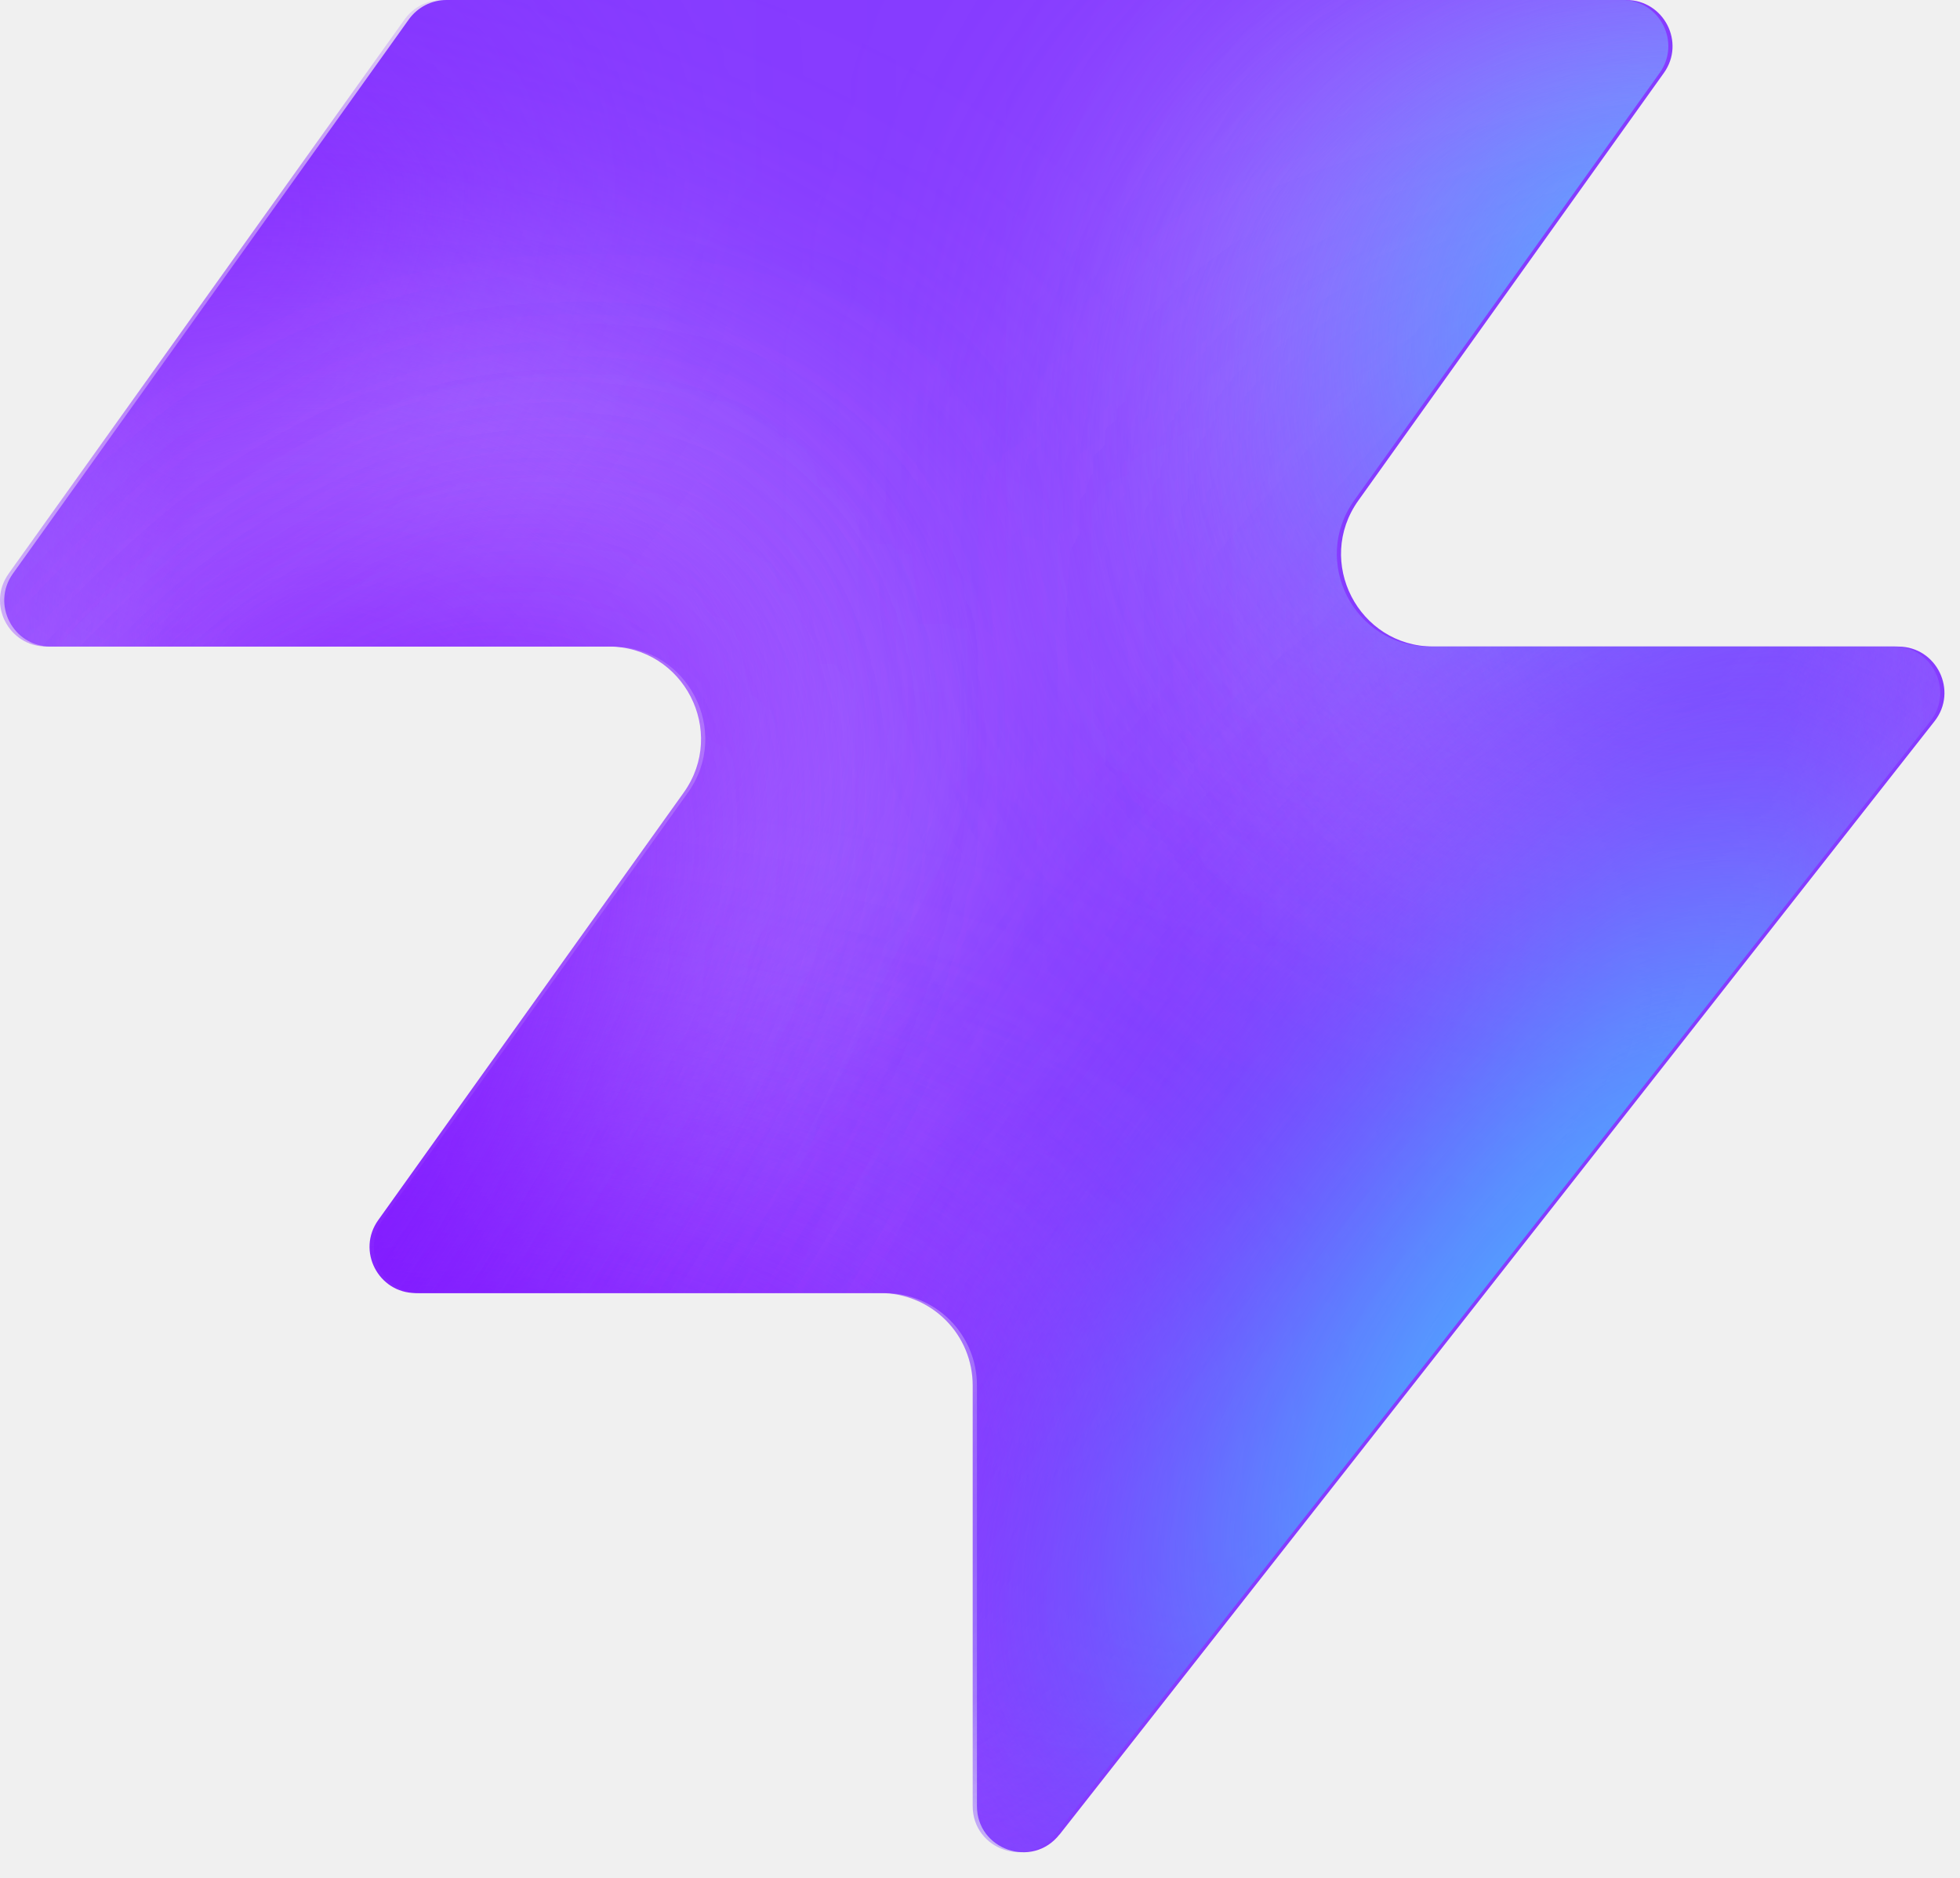
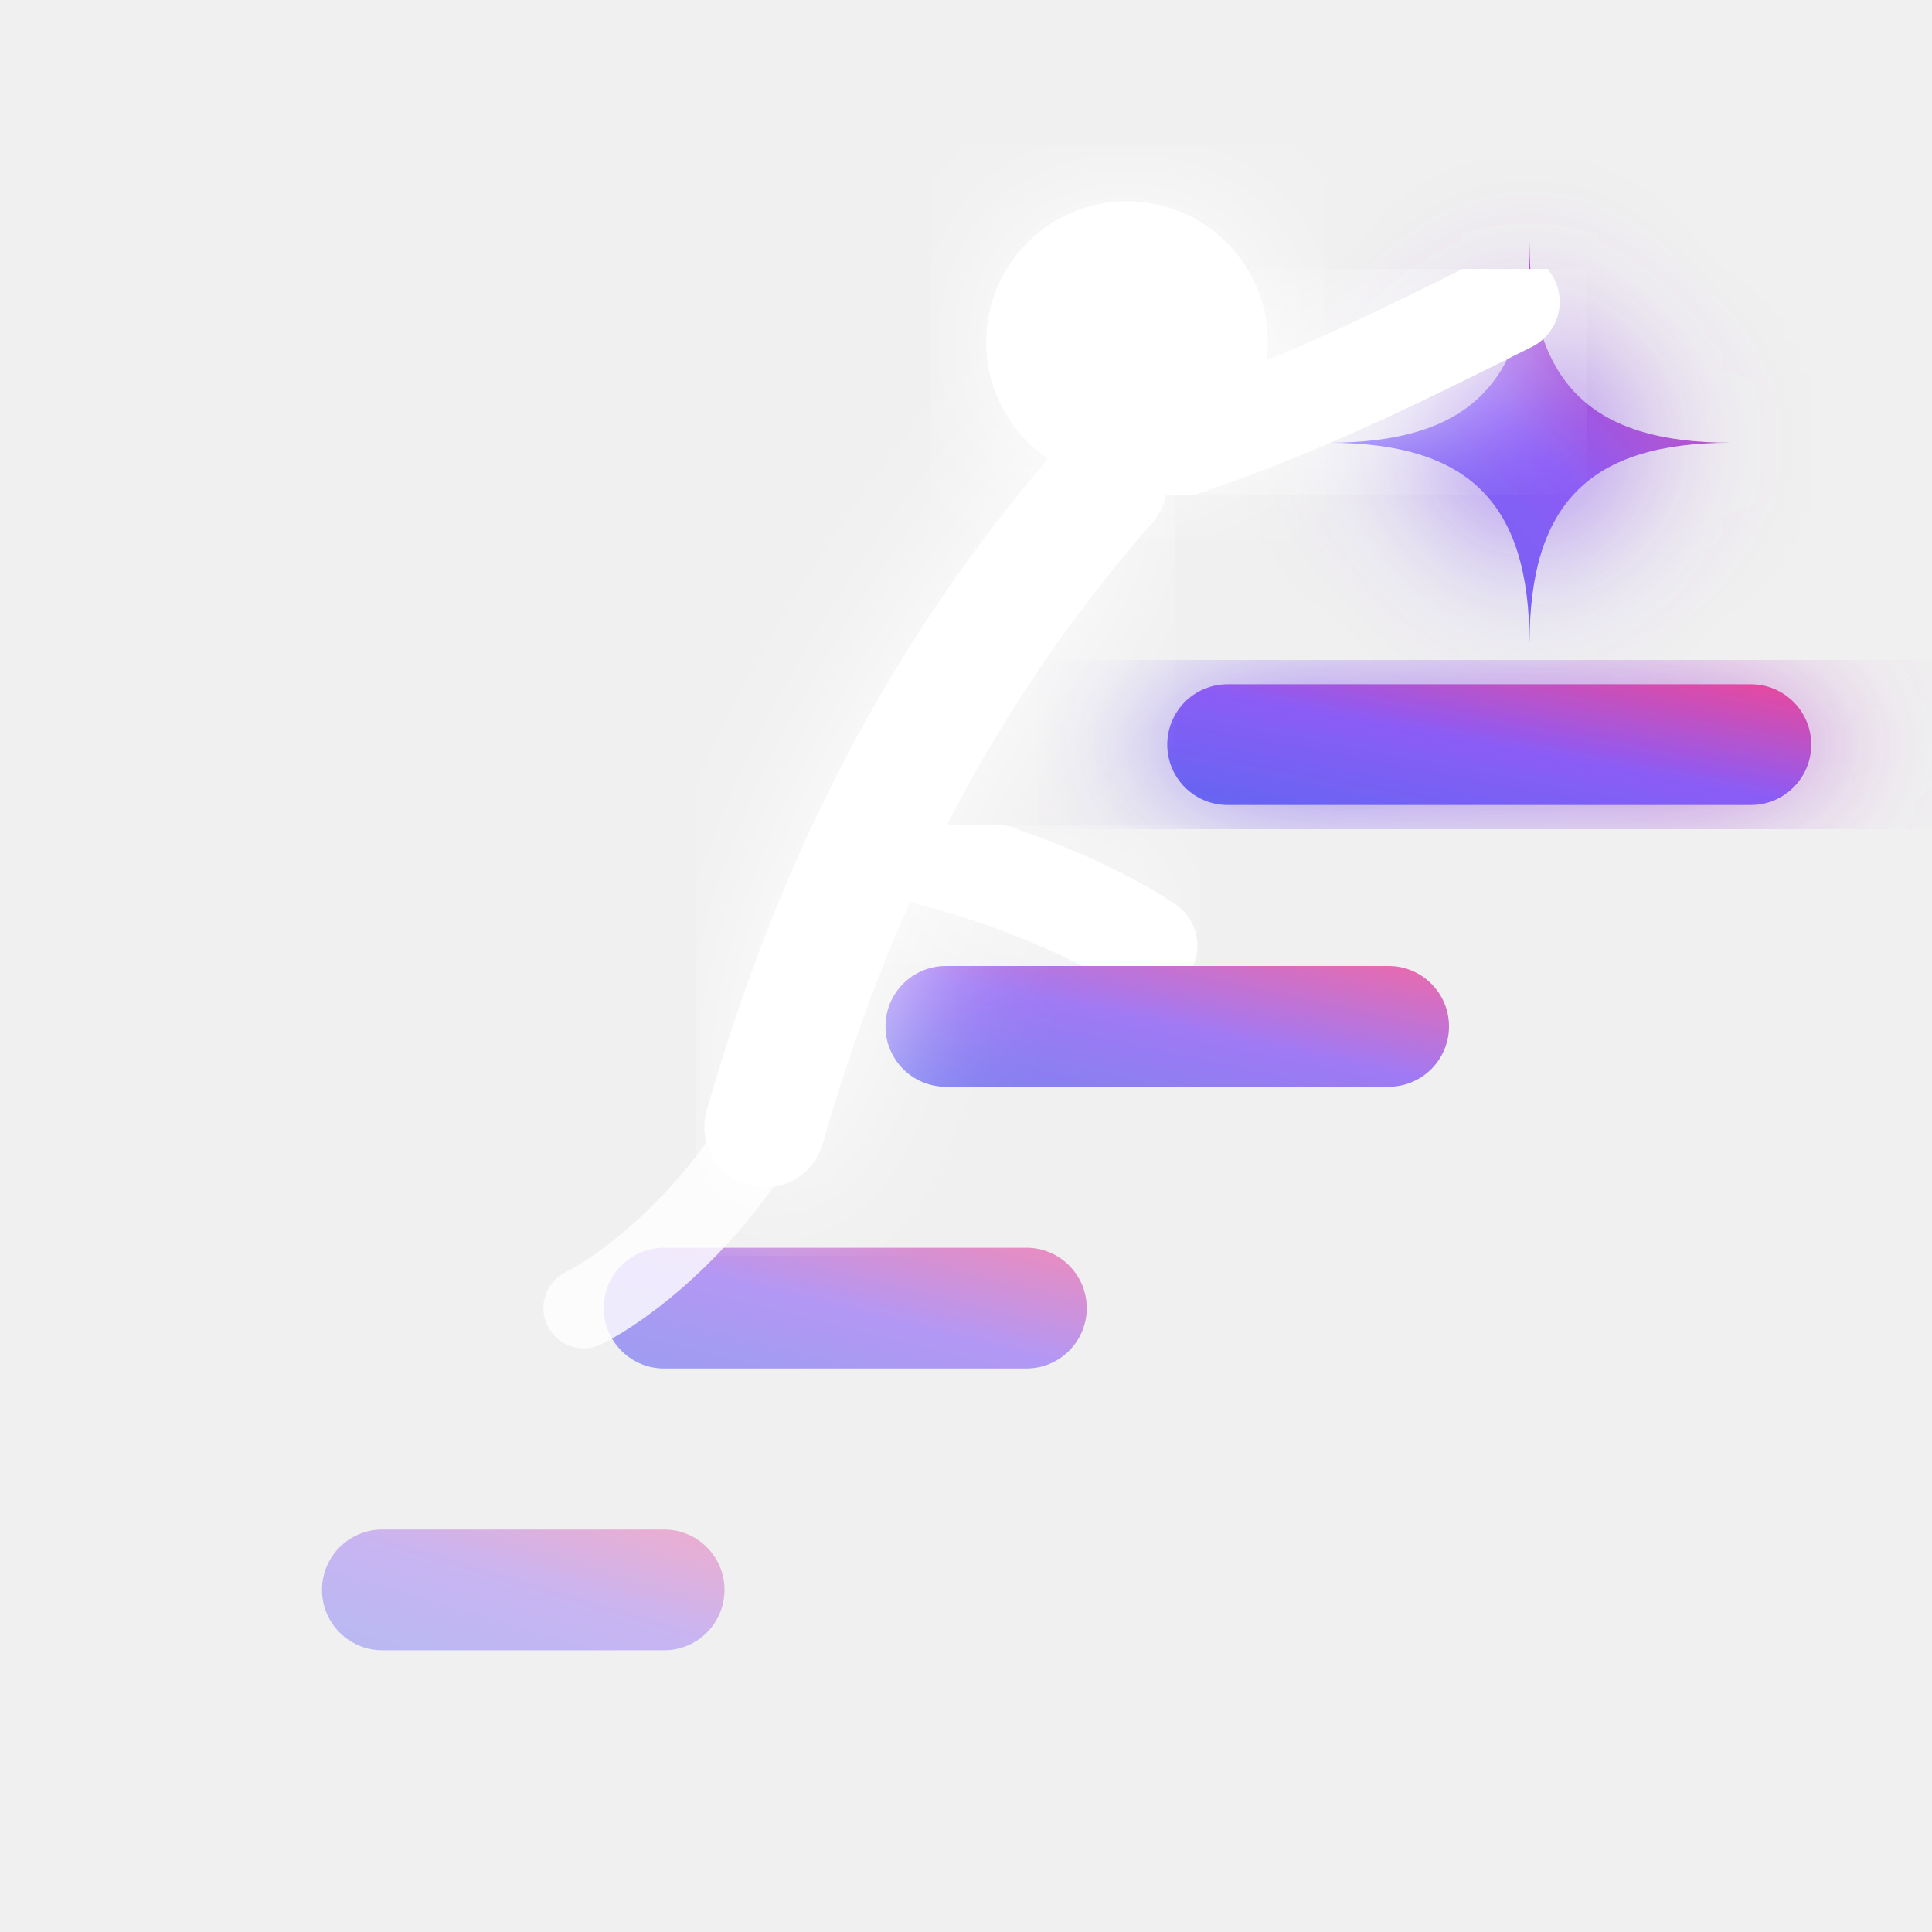
- <svg xmlns="http://www.w3.org/2000/svg" width="48" height="46" fill="none" viewBox="0 0 48 46">
-   <path fill="#863bff" d="M25.946 44.938c-.664.845-2.021.375-2.021-.698V33.937a2.26 2.26 0 0 0-2.262-2.262H10.287c-.92 0-1.456-1.04-.92-1.788l7.48-10.471c1.07-1.497 0-3.578-1.842-3.578H1.237c-.92 0-1.456-1.04-.92-1.788L10.013.474c.214-.297.556-.474.92-.474h28.894c.92 0 1.456 1.04.92 1.788l-7.48 10.471c-1.07 1.498 0 3.579 1.842 3.579h11.377c.943 0 1.473 1.088.89 1.83L25.947 44.94z" style="fill:#863bff;fill:color(display-p3 .525 .23 1);fill-opacity:1" />
-   <mask id="a" width="48" height="46" x="0" y="0" maskUnits="userSpaceOnUse" style="mask-type:alpha">
-     <path fill="#000" d="M25.842 44.938c-.664.844-2.021.375-2.021-.698V33.937a2.26 2.26 0 0 0-2.262-2.262H10.183c-.92 0-1.456-1.04-.92-1.788l7.48-10.471c1.07-1.498 0-3.579-1.842-3.579H1.133c-.92 0-1.456-1.04-.92-1.787L9.91.473c.214-.297.556-.474.92-.474h28.894c.92 0 1.456 1.04.92 1.788l-7.48 10.471c-1.07 1.498 0 3.578 1.842 3.578h11.377c.943 0 1.473 1.088.89 1.832L25.843 44.94z" style="fill:#000;fill-opacity:1" />
-   </mask>
-   <g mask="url(#a)">
-     <g filter="url(#b)">
-       <ellipse cx="5.508" cy="14.704" fill="#ede6ff" rx="5.508" ry="14.704" style="fill:#ede6ff;fill:color(display-p3 .927 .903 1);fill-opacity:1" transform="matrix(.00324 1 1 -.00324 -4.47 31.516)" />
-     </g>
-     <g filter="url(#c)">
-       <ellipse cx="10.399" cy="29.851" fill="#ede6ff" rx="10.399" ry="29.851" style="fill:#ede6ff;fill:color(display-p3 .927 .903 1);fill-opacity:1" transform="matrix(.00324 1 1 -.00324 -39.328 7.883)" />
-     </g>
-     <g filter="url(#d)">
-       <ellipse cx="5.508" cy="30.487" fill="#7e14ff" rx="5.508" ry="30.487" style="fill:#7e14ff;fill:color(display-p3 .492 .077 1);fill-opacity:1" transform="rotate(89.814 -25.913 -14.639)scale(1 -1)" />
-     </g>
-     <g filter="url(#e)">
-       <ellipse cx="5.508" cy="30.599" fill="#7e14ff" rx="5.508" ry="30.599" style="fill:#7e14ff;fill:color(display-p3 .492 .077 1);fill-opacity:1" transform="rotate(89.814 -32.644 -3.334)scale(1 -1)" />
-     </g>
-     <g filter="url(#f)">
-       <ellipse cx="5.508" cy="30.599" fill="#7e14ff" rx="5.508" ry="30.599" style="fill:#7e14ff;fill:color(display-p3 .492 .077 1);fill-opacity:1" transform="matrix(.00324 1 1 -.00324 -34.34 30.47)" />
-     </g>
-     <g filter="url(#g)">
-       <ellipse cx="14.072" cy="22.078" fill="#ede6ff" rx="14.072" ry="22.078" style="fill:#ede6ff;fill:color(display-p3 .927 .903 1);fill-opacity:1" transform="rotate(93.35 24.506 48.493)scale(-1 1)" />
-     </g>
-     <g filter="url(#h)">
-       <ellipse cx="3.47" cy="21.501" fill="#7e14ff" rx="3.47" ry="21.501" style="fill:#7e14ff;fill:color(display-p3 .492 .077 1);fill-opacity:1" transform="rotate(89.009 28.708 47.59)scale(-1 1)" />
-     </g>
-     <g filter="url(#i)">
-       <ellipse cx="3.47" cy="21.501" fill="#7e14ff" rx="3.47" ry="21.501" style="fill:#7e14ff;fill:color(display-p3 .492 .077 1);fill-opacity:1" transform="rotate(89.009 28.708 47.59)scale(-1 1)" />
-     </g>
-     <g filter="url(#j)">
-       <ellipse cx=".387" cy="8.972" fill="#7e14ff" rx="4.407" ry="29.108" style="fill:#7e14ff;fill:color(display-p3 .492 .077 1);fill-opacity:1" transform="rotate(39.51 .387 8.972)" />
-     </g>
-     <g filter="url(#k)">
-       <ellipse cx="47.523" cy="-6.092" fill="#7e14ff" rx="4.407" ry="29.108" style="fill:#7e14ff;fill:color(display-p3 .492 .077 1);fill-opacity:1" transform="rotate(37.892 47.523 -6.092)" />
-     </g>
-     <g filter="url(#l)">
-       <ellipse cx="41.412" cy="6.333" fill="#47bfff" rx="5.971" ry="9.665" style="fill:#47bfff;fill:color(display-p3 .28 .748 1);fill-opacity:1" transform="rotate(37.892 41.412 6.333)" />
-     </g>
-     <g filter="url(#m)">
-       <ellipse cx="-1.879" cy="38.332" fill="#7e14ff" rx="4.407" ry="29.108" style="fill:#7e14ff;fill:color(display-p3 .492 .077 1);fill-opacity:1" transform="rotate(37.892 -1.88 38.332)" />
-     </g>
-     <g filter="url(#n)">
-       <ellipse cx="-1.879" cy="38.332" fill="#7e14ff" rx="4.407" ry="29.108" style="fill:#7e14ff;fill:color(display-p3 .492 .077 1);fill-opacity:1" transform="rotate(37.892 -1.88 38.332)" />
-     </g>
-     <g filter="url(#o)">
-       <ellipse cx="35.651" cy="29.907" fill="#7e14ff" rx="4.407" ry="29.108" style="fill:#7e14ff;fill:color(display-p3 .492 .077 1);fill-opacity:1" transform="rotate(37.892 35.651 29.907)" />
-     </g>
-     <g filter="url(#p)">
-       <ellipse cx="38.418" cy="32.4" fill="#47bfff" rx="5.971" ry="15.297" style="fill:#47bfff;fill:color(display-p3 .28 .748 1);fill-opacity:1" transform="rotate(37.892 38.418 32.4)" />
-     </g>
-   </g>
+ <svg xmlns="http://www.w3.org/2000/svg" viewBox="0 0 48 48" fill="none">
  <defs>
-     <filter id="b" width="60.045" height="41.654" x="-19.77" y="16.149" color-interpolation-filters="sRGB" filterUnits="userSpaceOnUse">
-       <feFlood flood-opacity="0" result="BackgroundImageFix" />
-       <feBlend in="SourceGraphic" in2="BackgroundImageFix" result="shape" />
-       <feGaussianBlur result="effect1_foregroundBlur_2002_17158" stdDeviation="7.659" />
-     </filter>
-     <filter id="c" width="90.34" height="51.437" x="-54.613" y="-7.533" color-interpolation-filters="sRGB" filterUnits="userSpaceOnUse">
-       <feFlood flood-opacity="0" result="BackgroundImageFix" />
-       <feBlend in="SourceGraphic" in2="BackgroundImageFix" result="shape" />
-       <feGaussianBlur result="effect1_foregroundBlur_2002_17158" stdDeviation="7.659" />
-     </filter>
-     <filter id="d" width="79.355" height="29.4" x="-49.64" y="2.03" color-interpolation-filters="sRGB" filterUnits="userSpaceOnUse">
-       <feFlood flood-opacity="0" result="BackgroundImageFix" />
-       <feBlend in="SourceGraphic" in2="BackgroundImageFix" result="shape" />
-       <feGaussianBlur result="effect1_foregroundBlur_2002_17158" stdDeviation="4.596" />
-     </filter>
-     <filter id="e" width="79.579" height="29.4" x="-45.045" y="20.029" color-interpolation-filters="sRGB" filterUnits="userSpaceOnUse">
-       <feFlood flood-opacity="0" result="BackgroundImageFix" />
-       <feBlend in="SourceGraphic" in2="BackgroundImageFix" result="shape" />
-       <feGaussianBlur result="effect1_foregroundBlur_2002_17158" stdDeviation="4.596" />
-     </filter>
-     <filter id="f" width="79.579" height="29.4" x="-43.513" y="21.178" color-interpolation-filters="sRGB" filterUnits="userSpaceOnUse">
-       <feFlood flood-opacity="0" result="BackgroundImageFix" />
-       <feBlend in="SourceGraphic" in2="BackgroundImageFix" result="shape" />
-       <feGaussianBlur result="effect1_foregroundBlur_2002_17158" stdDeviation="4.596" />
-     </filter>
-     <filter id="g" width="74.749" height="58.852" x="15.756" y="-17.901" color-interpolation-filters="sRGB" filterUnits="userSpaceOnUse">
-       <feFlood flood-opacity="0" result="BackgroundImageFix" />
-       <feBlend in="SourceGraphic" in2="BackgroundImageFix" result="shape" />
-       <feGaussianBlur result="effect1_foregroundBlur_2002_17158" stdDeviation="7.659" />
-     </filter>
-     <filter id="h" width="61.377" height="25.362" x="23.548" y="2.284" color-interpolation-filters="sRGB" filterUnits="userSpaceOnUse">
-       <feFlood flood-opacity="0" result="BackgroundImageFix" />
-       <feBlend in="SourceGraphic" in2="BackgroundImageFix" result="shape" />
-       <feGaussianBlur result="effect1_foregroundBlur_2002_17158" stdDeviation="4.596" />
-     </filter>
-     <filter id="i" width="61.377" height="25.362" x="23.548" y="2.284" color-interpolation-filters="sRGB" filterUnits="userSpaceOnUse">
-       <feFlood flood-opacity="0" result="BackgroundImageFix" />
-       <feBlend in="SourceGraphic" in2="BackgroundImageFix" result="shape" />
-       <feGaussianBlur result="effect1_foregroundBlur_2002_17158" stdDeviation="4.596" />
-     </filter>
-     <filter id="j" width="56.045" height="63.649" x="-27.636" y="-22.853" color-interpolation-filters="sRGB" filterUnits="userSpaceOnUse">
-       <feFlood flood-opacity="0" result="BackgroundImageFix" />
-       <feBlend in="SourceGraphic" in2="BackgroundImageFix" result="shape" />
-       <feGaussianBlur result="effect1_foregroundBlur_2002_17158" stdDeviation="4.596" />
-     </filter>
-     <filter id="k" width="54.814" height="64.646" x="20.116" y="-38.415" color-interpolation-filters="sRGB" filterUnits="userSpaceOnUse">
-       <feFlood flood-opacity="0" result="BackgroundImageFix" />
-       <feBlend in="SourceGraphic" in2="BackgroundImageFix" result="shape" />
-       <feGaussianBlur result="effect1_foregroundBlur_2002_17158" stdDeviation="4.596" />
-     </filter>
-     <filter id="l" width="33.541" height="35.313" x="24.641" y="-11.323" color-interpolation-filters="sRGB" filterUnits="userSpaceOnUse">
-       <feFlood flood-opacity="0" result="BackgroundImageFix" />
-       <feBlend in="SourceGraphic" in2="BackgroundImageFix" result="shape" />
-       <feGaussianBlur result="effect1_foregroundBlur_2002_17158" stdDeviation="4.596" />
-     </filter>
-     <filter id="m" width="54.814" height="64.646" x="-29.286" y="6.009" color-interpolation-filters="sRGB" filterUnits="userSpaceOnUse">
-       <feFlood flood-opacity="0" result="BackgroundImageFix" />
-       <feBlend in="SourceGraphic" in2="BackgroundImageFix" result="shape" />
-       <feGaussianBlur result="effect1_foregroundBlur_2002_17158" stdDeviation="4.596" />
-     </filter>
-     <filter id="n" width="54.814" height="64.646" x="-29.286" y="6.009" color-interpolation-filters="sRGB" filterUnits="userSpaceOnUse">
-       <feFlood flood-opacity="0" result="BackgroundImageFix" />
-       <feBlend in="SourceGraphic" in2="BackgroundImageFix" result="shape" />
-       <feGaussianBlur result="effect1_foregroundBlur_2002_17158" stdDeviation="4.596" />
-     </filter>
-     <filter id="o" width="54.814" height="64.646" x="8.244" y="-2.416" color-interpolation-filters="sRGB" filterUnits="userSpaceOnUse">
-       <feFlood flood-opacity="0" result="BackgroundImageFix" />
-       <feBlend in="SourceGraphic" in2="BackgroundImageFix" result="shape" />
-       <feGaussianBlur result="effect1_foregroundBlur_2002_17158" stdDeviation="4.596" />
-     </filter>
-     <filter id="p" width="39.409" height="43.623" x="18.713" y="10.588" color-interpolation-filters="sRGB" filterUnits="userSpaceOnUse">
-       <feFlood flood-opacity="0" result="BackgroundImageFix" />
-       <feBlend in="SourceGraphic" in2="BackgroundImageFix" result="shape" />
-       <feGaussianBlur result="effect1_foregroundBlur_2002_17158" stdDeviation="4.596" />
+     <linearGradient id="logoGrad" x1="0%" y1="100%" x2="100%" y2="0%">
+       <stop offset="0%" stop-color="#6366f1" />
+       <stop offset="50%" stop-color="#8b5cf6" />
+       <stop offset="100%" stop-color="#ec4899" />
+     </linearGradient>
+     <filter id="glow" x="-20%" y="-20%" width="140%" height="140%">
+       <feGaussianBlur stdDeviation="1.8" result="blur" />
+       <feComposite in="SourceGraphic" in2="blur" operator="over" />
    </filter>
  </defs>
+   <path d="M38 6C38 9.5 39.5 11 43 11C39.5 11 38 12.5 38 16C38 12.5 36.5 11 33 11C36.5 11 38 9.5 38 6Z" fill="url(#logoGrad)" filter="url(#glow)" />
+   <rect x="8" y="38" width="10" height="3" rx="1.5" fill="url(#logoGrad)" opacity="0.4" />
+   <rect x="15" y="31" width="12" height="3" rx="1.5" fill="url(#logoGrad)" opacity="0.6" />
+   <rect x="22" y="24" width="14" height="3" rx="1.5" fill="url(#logoGrad)" opacity="0.8" />
+   <rect x="29" y="17" width="16" height="3" rx="1.5" fill="url(#logoGrad)" filter="url(#glow)" />
+   <path d="M28 11.5C31.5 10.5 34.5 9 37.5 7.5" stroke="#ffffff" stroke-width="2.5" stroke-linecap="round" filter="url(#glow)" />
+   <path d="M19 28C21 21 24 16 27.5 12" stroke="#ffffff" stroke-width="3" stroke-linecap="round" filter="url(#glow)" />
+   <path d="M19 28C17.5 30.5 15.5 32 14.5 32.5" stroke="#ffffff" stroke-width="2" stroke-linecap="round" opacity="0.8" />
+   <path d="M22 21C24.5 21.5 27 22.5 28.5 23.5" stroke="#ffffff" stroke-width="2.5" stroke-linecap="round" filter="url(#glow)" />
+   <circle cx="28" cy="8.5" r="3.5" fill="#ffffff" filter="url(#glow)" />
</svg>
